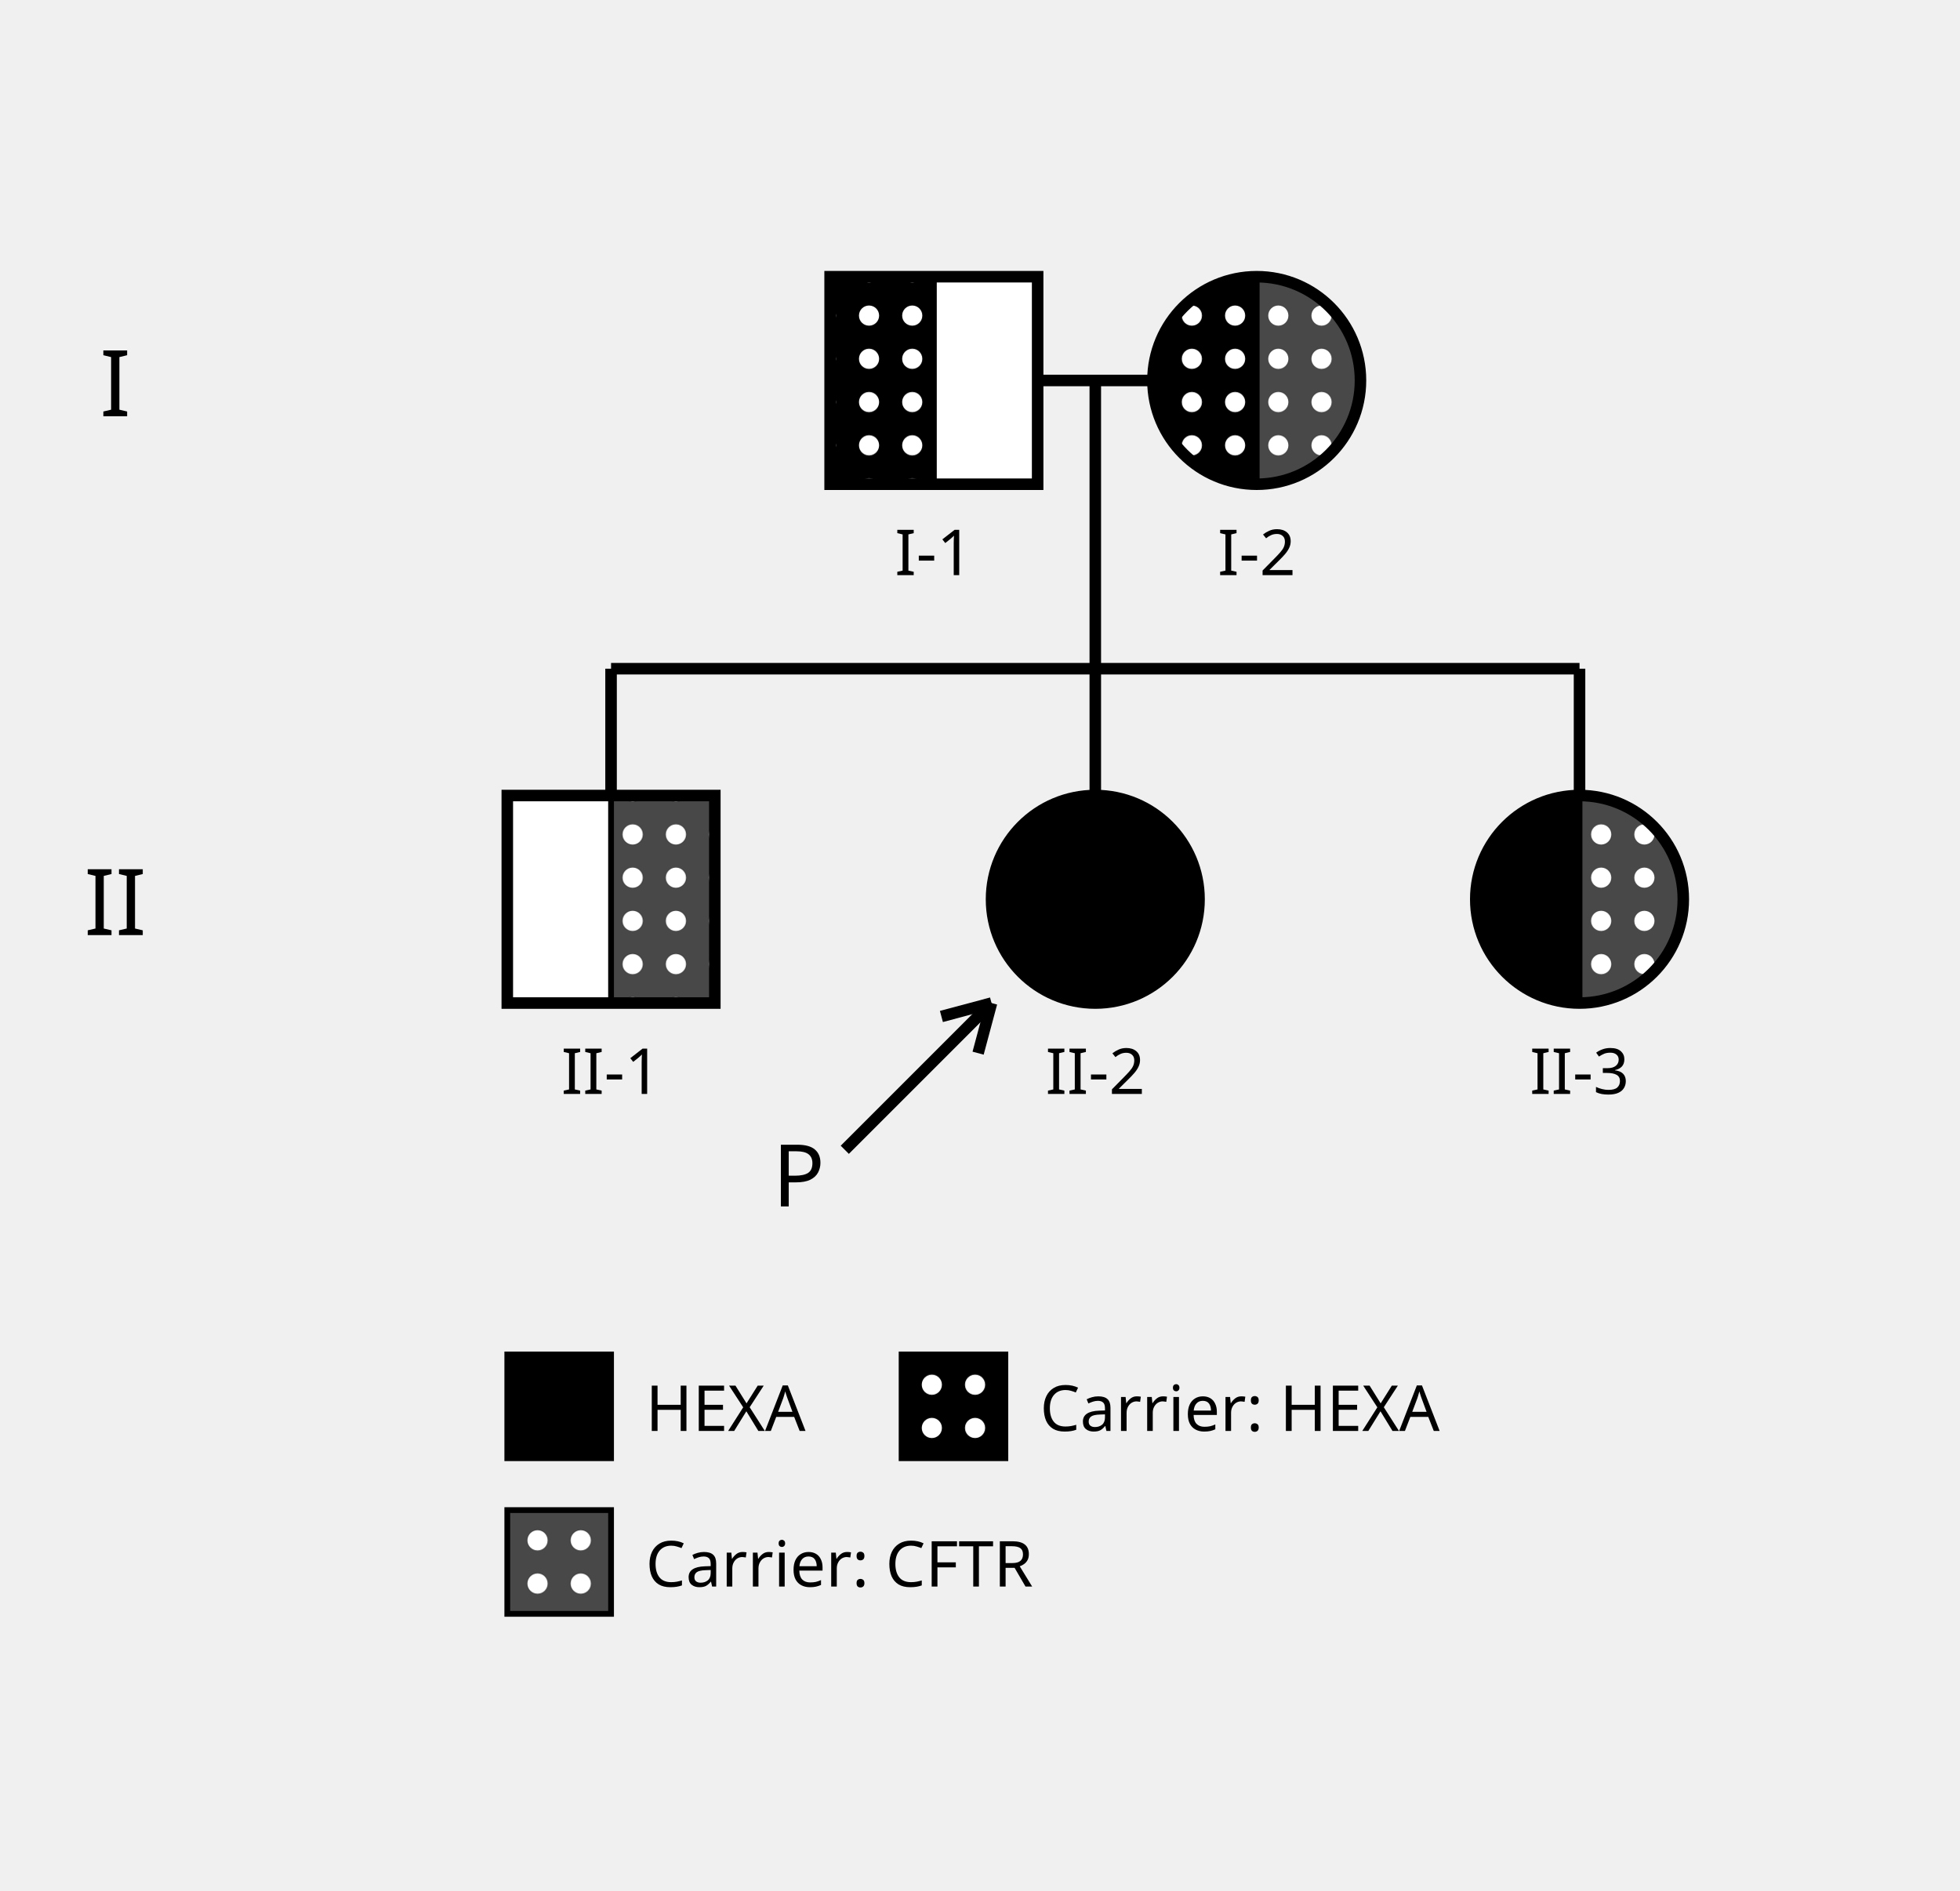
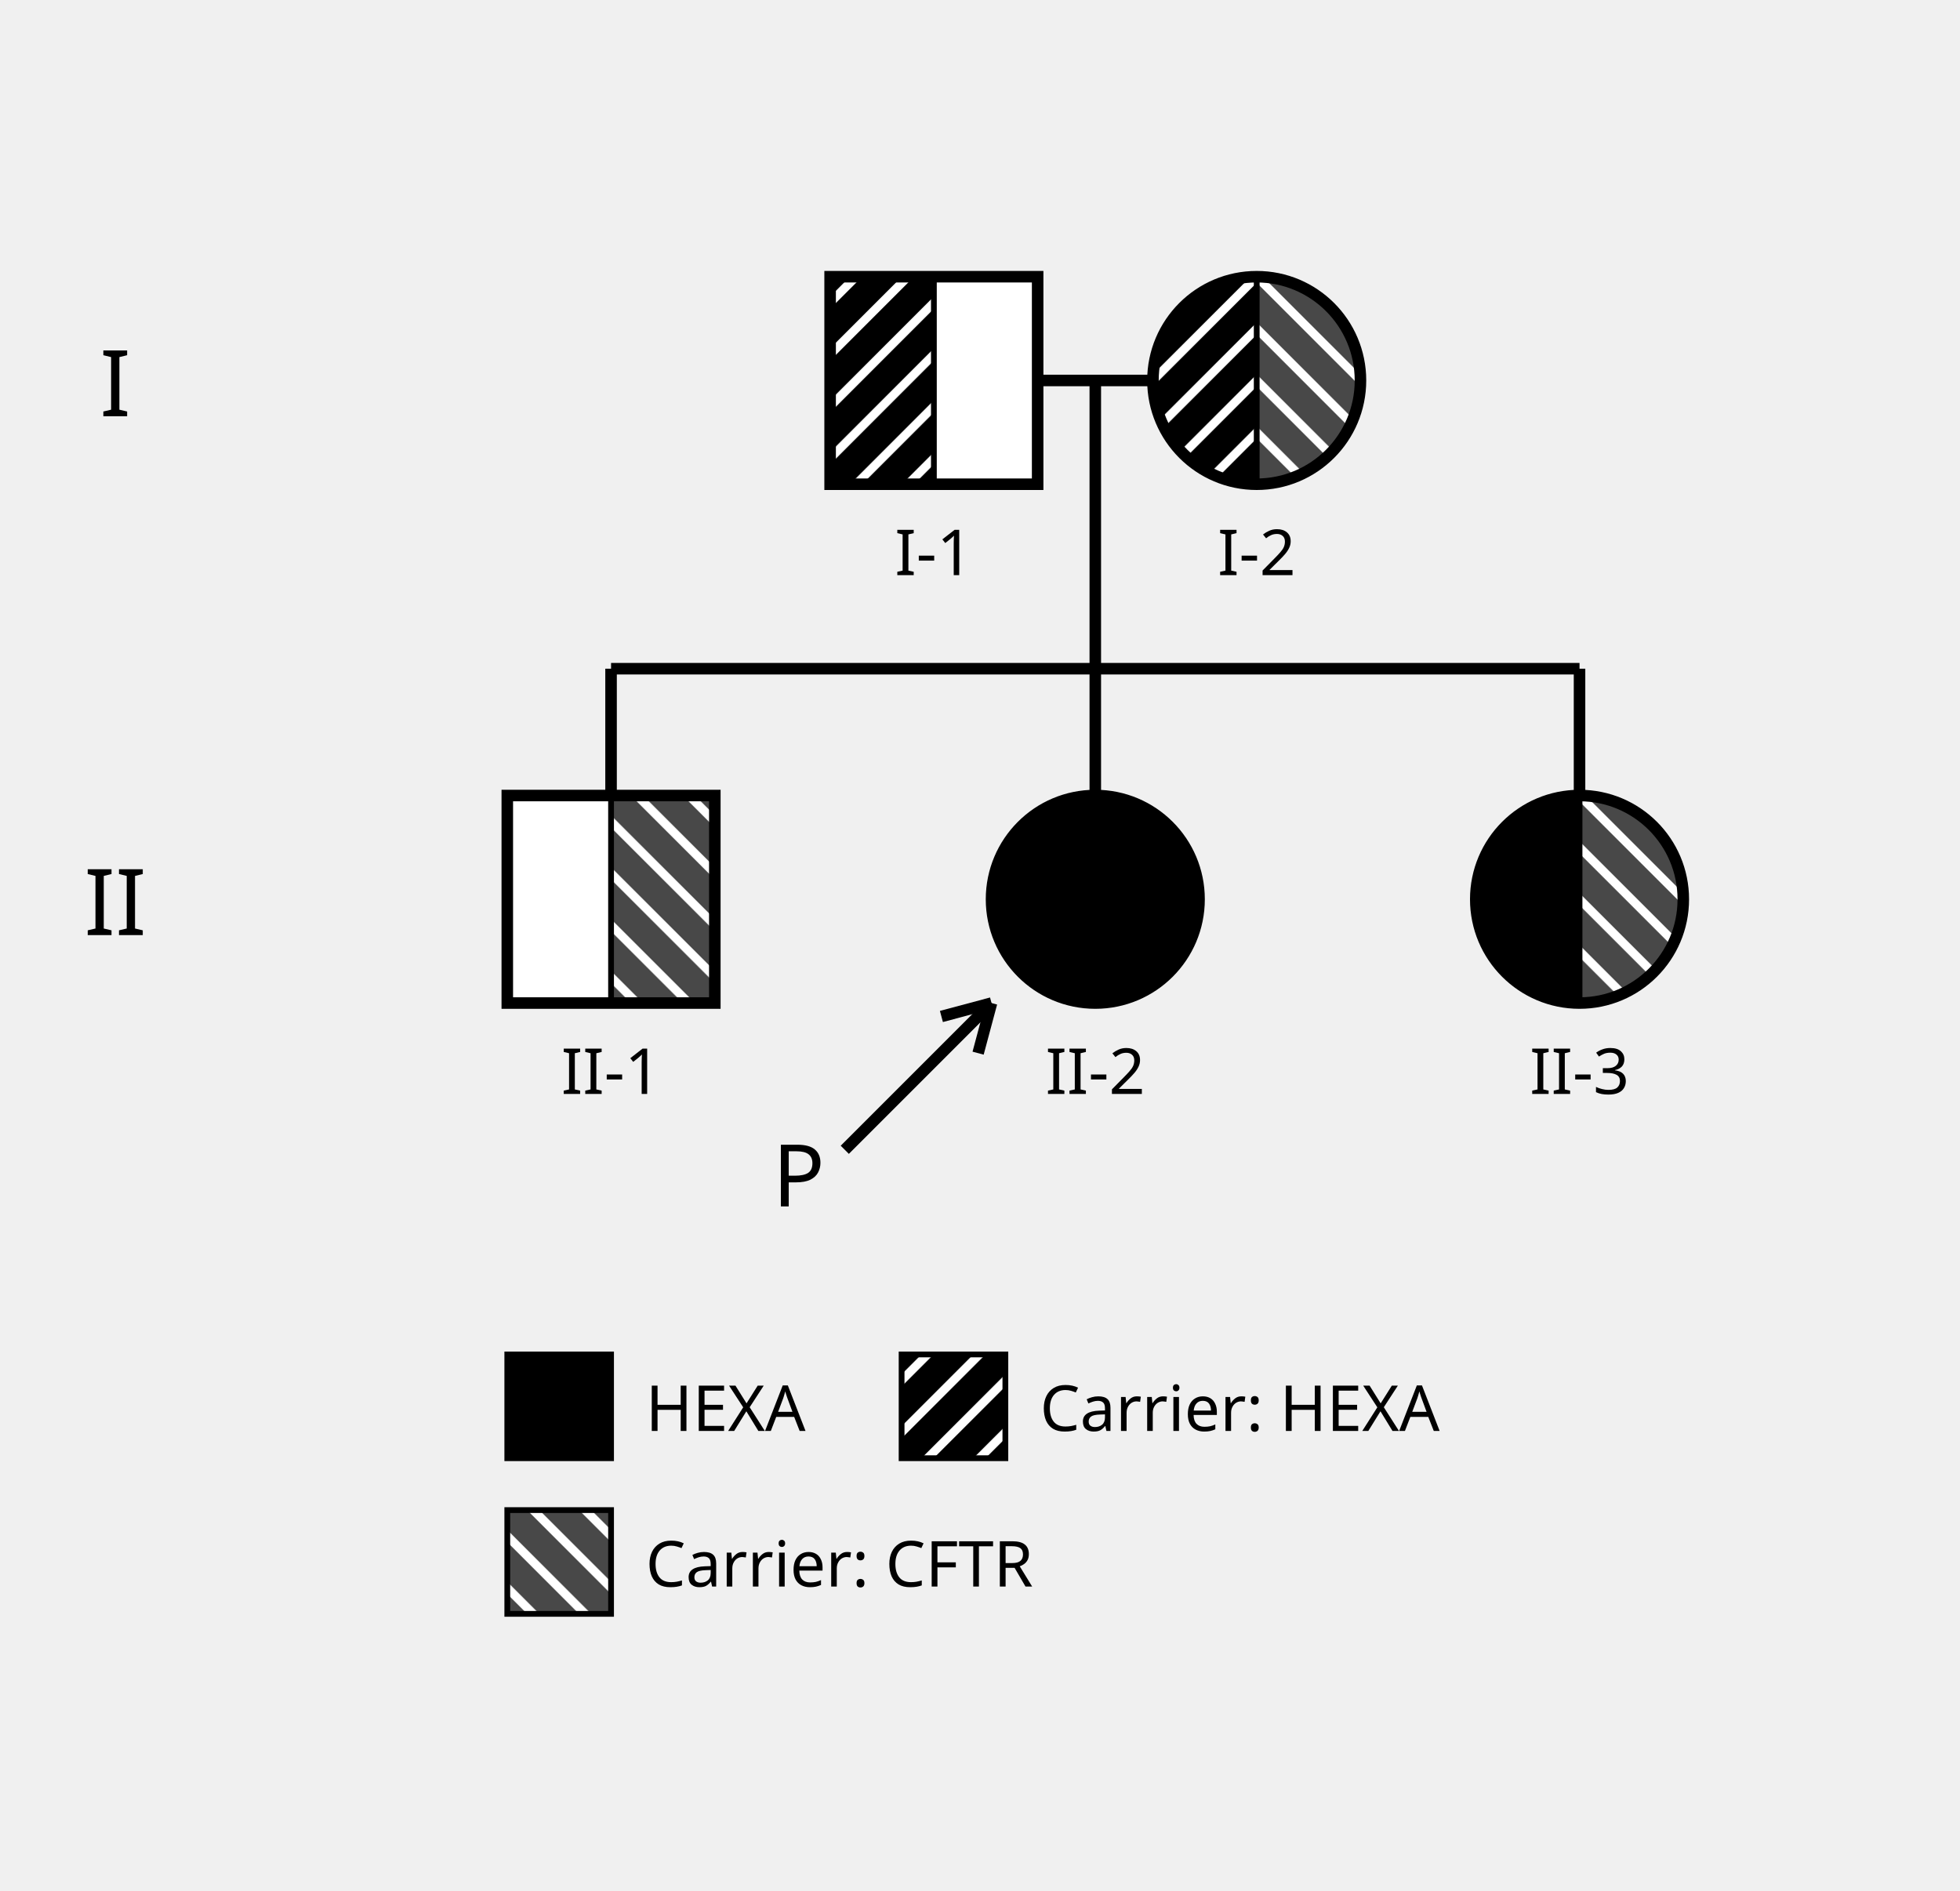
<svg xmlns="http://www.w3.org/2000/svg" width="340" height="327.956" viewBox="0 0 340 327.956" class="pedigree" data-title="HEXA and CFTR carriers (Bennett 2022 §4.5): two conditions divide in halves" data-conditions="[&quot;HEXA&quot;, &quot;CFTR&quot;]">
  <defs>
    <pattern id="fill-affected-0" class="fill-pattern" data-condition="0" data-status="affected" width="8" height="8" patternUnits="userSpaceOnUse">
      <rect class="tone" width="8" height="8" fill="#000000" />
    </pattern>
-     <pattern id="fill-carrier-0" class="fill-pattern" data-condition="0" data-status="carrier" width="15" height="15" patternUnits="userSpaceOnUse" patternTransform="scale(0.5)">
-       <rect class="tone" width="15" height="15" fill="#000000" />
-       <circle class="stipple" cx="7.5" cy="7.5" r="3.5" fill="#ffffff" />
+     <pattern id="fill-carrier-0" class="fill-pattern" data-condition="0" data-status="carrier" width="9" height="9" patternUnits="userSpaceOnUse">
+       <rect class="tone" width="9" height="9" fill="#000000" />
+       <path class="hatch" d="M-1.125,5.625L5.625,-1.125M3.375,10.125L10.125,3.375" fill="none" stroke="#ffffff" stroke-width="1.5" />
    </pattern>
-     <pattern id="fill-carrier-1" class="fill-pattern" data-condition="1" data-status="carrier" width="15" height="15" patternUnits="userSpaceOnUse" patternTransform="scale(0.5)">
-       <rect class="tone" width="15" height="15" fill="#484848" />
-       <circle class="stipple" cx="7.5" cy="7.5" r="3.5" fill="#ffffff" />
+     <pattern id="fill-carrier-1" class="fill-pattern" data-condition="1" data-status="carrier" width="9" height="9" patternUnits="userSpaceOnUse">
+       <rect class="tone" width="9" height="9" fill="#484848" />
+       <path class="hatch" d="M3.375,-1.125L10.125,5.625M-1.125,3.375L5.625,10.125" fill="none" stroke="#ffffff" stroke-width="1.5" />
    </pattern>
  </defs>
  <g class="generation" data-generation="1">
    <text x="20" y="66" font-family="sans-serif" font-size="16" fill="#000000" text-anchor="middle" dominant-baseline="central">I</text>
  </g>
  <g class="generation" data-generation="2">
    <text x="20" y="156" font-family="sans-serif" font-size="16" fill="#000000" text-anchor="middle" dominant-baseline="central">II</text>
  </g>
  <g class="mating" data-partners="I-1 I-2">
    <line x1="180" y1="66" x2="200" y2="66" stroke="#000000" stroke-width="2" />
    <line class="hit" x1="180" y1="66" x2="200" y2="66" stroke="none" stroke-width="12" pointer-events="stroke" />
  </g>
  <g class="sibship" data-parents="I-1 I-2" data-children="II-1 II-2 II-3">
    <line x1="190" y1="66" x2="190" y2="116" stroke="#000000" stroke-width="2" />
    <line x1="106" y1="116" x2="274" y2="116" stroke="#000000" stroke-width="2" />
    <line x1="106" y1="116" x2="106" y2="138" stroke="#000000" stroke-width="2" />
    <line x1="190" y1="116" x2="190" y2="138" stroke="#000000" stroke-width="2" />
    <line x1="274" y1="116" x2="274" y2="138" stroke="#000000" stroke-width="2" />
  </g>
  <g id="ind-I-1" class="individual carrier" data-position="I-1" data-generation="1" data-index="1" data-gender="man" data-condition-0="carrier">
    <rect class="backing" x="144" y="48" width="36" height="36" fill="#ffffff" />
    <clipPath id="clip-I-1">
      <rect x="-18" y="-18" width="36" height="36" fill="none" />
    </clipPath>
    <rect class="fill" data-condition="0" data-status="carrier" x="-18" y="-18" width="18" height="36" transform="translate(162 66)" fill="url(#fill-carrier-0)" clip-path="url(#clip-I-1)" />
    <line class="divider" x1="162" y1="48" x2="162" y2="84" stroke="#000000" stroke-width="1" />
    <rect class="symbol" x="144" y="48" width="36" height="36" fill="none" stroke="#000000" stroke-width="2" />
    <text class="label" x="162" y="95.5" font-family="sans-serif" font-size="11" fill="#000000" text-anchor="middle" dominant-baseline="central">I-1</text>
    <rect class="hit" x="144" y="48" width="36" height="53" fill="none" pointer-events="all" />
  </g>
  <g id="ind-I-2" class="individual carrier" data-position="I-2" data-generation="1" data-index="2" data-gender="woman" data-condition-0="carrier" data-condition-1="carrier">
    <circle class="backing" cx="218" cy="66" r="18" fill="#ffffff" />
    <clipPath id="clip-I-2">
-       <circle cx="0" cy="0" r="18" fill="none" />
+       <circle cx="-4.5" cy="0" r="18" fill="none" />
    </clipPath>
-     <rect class="fill" data-condition="0" data-status="carrier" x="-18" y="-18" width="18" height="36" transform="translate(218 66)" fill="url(#fill-carrier-0)" clip-path="url(#clip-I-2)" />
-     <rect class="fill" data-condition="1" data-status="carrier" x="0" y="-18" width="18" height="36" transform="translate(218 66)" fill="url(#fill-carrier-1)" clip-path="url(#clip-I-2)" />
+     <rect class="fill" data-condition="0" data-status="carrier" x="-22.5" y="-18" width="18" height="36" transform="translate(222.5 66)" fill="url(#fill-carrier-0)" clip-path="url(#clip-I-2)" />
+     <rect class="fill" data-condition="1" data-status="carrier" x="-4.5" y="-18" width="18" height="36" transform="translate(222.5 66)" fill="url(#fill-carrier-1)" clip-path="url(#clip-I-2)" />
    <line class="divider" x1="218" y1="48" x2="218" y2="84" stroke="#000000" stroke-width="1" />
    <circle class="symbol" cx="218" cy="66" r="18" fill="none" stroke="#000000" stroke-width="2" />
    <text class="label" x="218" y="95.5" font-family="sans-serif" font-size="11" fill="#000000" text-anchor="middle" dominant-baseline="central">I-2</text>
    <rect class="hit" x="200" y="48" width="36" height="53" fill="none" pointer-events="all" />
  </g>
  <g id="ind-II-1" class="individual carrier" data-position="II-1" data-generation="2" data-index="1" data-gender="man" data-condition-1="carrier">
    <rect class="backing" x="88" y="138" width="36" height="36" fill="#ffffff" />
    <clipPath id="clip-II-1">
      <rect x="-18" y="-18" width="36" height="36" fill="none" />
    </clipPath>
    <rect class="fill" data-condition="1" data-status="carrier" x="0" y="-18" width="18" height="36" transform="translate(106 156)" fill="url(#fill-carrier-1)" clip-path="url(#clip-II-1)" />
    <line class="divider" x1="106" y1="138" x2="106" y2="174" stroke="#000000" stroke-width="1" />
    <rect class="symbol" x="88" y="138" width="36" height="36" fill="none" stroke="#000000" stroke-width="2" />
    <text class="label" x="106" y="185.5" font-family="sans-serif" font-size="11" fill="#000000" text-anchor="middle" dominant-baseline="central">II-1</text>
    <rect class="hit" x="88" y="138" width="36" height="53" fill="none" pointer-events="all" />
  </g>
  <g id="ind-II-2" class="individual affected proband" data-position="II-2" data-generation="2" data-index="2" data-gender="woman" data-condition-0="affected">
    <circle class="backing" cx="190" cy="156" r="18" fill="#ffffff" />
-     <circle class="fill" data-condition="0" data-status="affected" transform="translate(190 156)" cx="0" cy="0" r="18" fill="url(#fill-affected-0)" />
+     <circle class="fill" data-condition="0" data-status="affected" transform="translate(194.5 156)" cx="-4.5" cy="0" r="18" fill="url(#fill-affected-0)" />
    <line class="divider" x1="190" y1="138" x2="190" y2="174" stroke="#000000" stroke-width="1" />
    <circle class="symbol" cx="190" cy="156" r="18" fill="none" stroke="#000000" stroke-width="2" />
    <g class="mark proband">
      <line x1="146.544" y1="199.456" x2="172" y2="174" stroke="#000000" stroke-width="2" />
      <line x1="172" y1="174" x2="169.671" y2="182.693" stroke="#000000" stroke-width="2" />
      <line x1="172" y1="174" x2="163.307" y2="176.329" stroke="#000000" stroke-width="2" />
      <text x="138.544" y="203.456" font-family="sans-serif" font-size="15" fill="#000000" text-anchor="middle" dominant-baseline="central">P</text>
    </g>
    <text class="label" x="190" y="185.5" font-family="sans-serif" font-size="11" fill="#000000" text-anchor="middle" dominant-baseline="central">II-2</text>
    <rect class="hit" x="134.044" y="138" width="73.956" height="72.956" fill="none" pointer-events="all" />
  </g>
  <g id="ind-II-3" class="individual affected carrier" data-position="II-3" data-generation="2" data-index="3" data-gender="woman" data-condition-0="affected" data-condition-1="carrier">
    <circle class="backing" cx="274" cy="156" r="18" fill="#ffffff" />
    <clipPath id="clip-II-3">
-       <circle cx="0" cy="0" r="18" fill="none" />
+       <circle cx="-4.5" cy="0" r="18" fill="none" />
    </clipPath>
-     <rect class="fill" data-condition="0" data-status="affected" x="-18" y="-18" width="18" height="36" transform="translate(274 156)" fill="url(#fill-affected-0)" clip-path="url(#clip-II-3)" />
-     <rect class="fill" data-condition="1" data-status="carrier" x="0" y="-18" width="18" height="36" transform="translate(274 156)" fill="url(#fill-carrier-1)" clip-path="url(#clip-II-3)" />
+     <rect class="fill" data-condition="0" data-status="affected" x="-22.5" y="-18" width="18" height="36" transform="translate(278.5 156)" fill="url(#fill-affected-0)" clip-path="url(#clip-II-3)" />
+     <rect class="fill" data-condition="1" data-status="carrier" x="-4.5" y="-18" width="18" height="36" transform="translate(278.5 156)" fill="url(#fill-carrier-1)" clip-path="url(#clip-II-3)" />
    <line class="divider" x1="274" y1="138" x2="274" y2="174" stroke="#000000" stroke-width="1" />
    <circle class="symbol" cx="274" cy="156" r="18" fill="none" stroke="#000000" stroke-width="2" />
    <text class="label" x="274" y="185.5" font-family="sans-serif" font-size="11" fill="#000000" text-anchor="middle" dominant-baseline="central">II-3</text>
    <rect class="hit" x="256" y="138" width="36" height="53" fill="none" pointer-events="all" />
  </g>
  <g id="key" class="key">
    <g id="key-affected-0" class="key-entry" data-condition="0" data-status="affected">
      <rect class="swatch" x="-9" y="-9" width="18" height="18" transform="translate(97 243.956)" fill="url(#fill-affected-0)" stroke="#000000" stroke-width="1" />
      <text class="key-label" x="112" y="243.956" font-family="sans-serif" font-size="11" fill="#000000" text-anchor="start" dominant-baseline="central">HEXA</text>
    </g>
    <g id="key-carrier-0" class="key-entry" data-condition="0" data-status="carrier">
      <rect class="swatch" x="-9" y="-9" width="18" height="18" transform="translate(165.4 243.956)" fill="url(#fill-carrier-0)" stroke="#000000" stroke-width="1" />
      <text class="key-label" x="180.4" y="243.956" font-family="sans-serif" font-size="11" fill="#000000" text-anchor="start" dominant-baseline="central">Carrier: HEXA</text>
    </g>
    <g id="key-carrier-1" class="key-entry" data-condition="1" data-status="carrier">
      <rect class="swatch" x="-9" y="-9" width="18" height="18" transform="translate(97 270.956)" fill="url(#fill-carrier-1)" stroke="#000000" stroke-width="1" />
      <text class="key-label" x="112" y="270.956" font-family="sans-serif" font-size="11" fill="#000000" text-anchor="start" dominant-baseline="central">Carrier: CFTR</text>
    </g>
  </g>
</svg>
